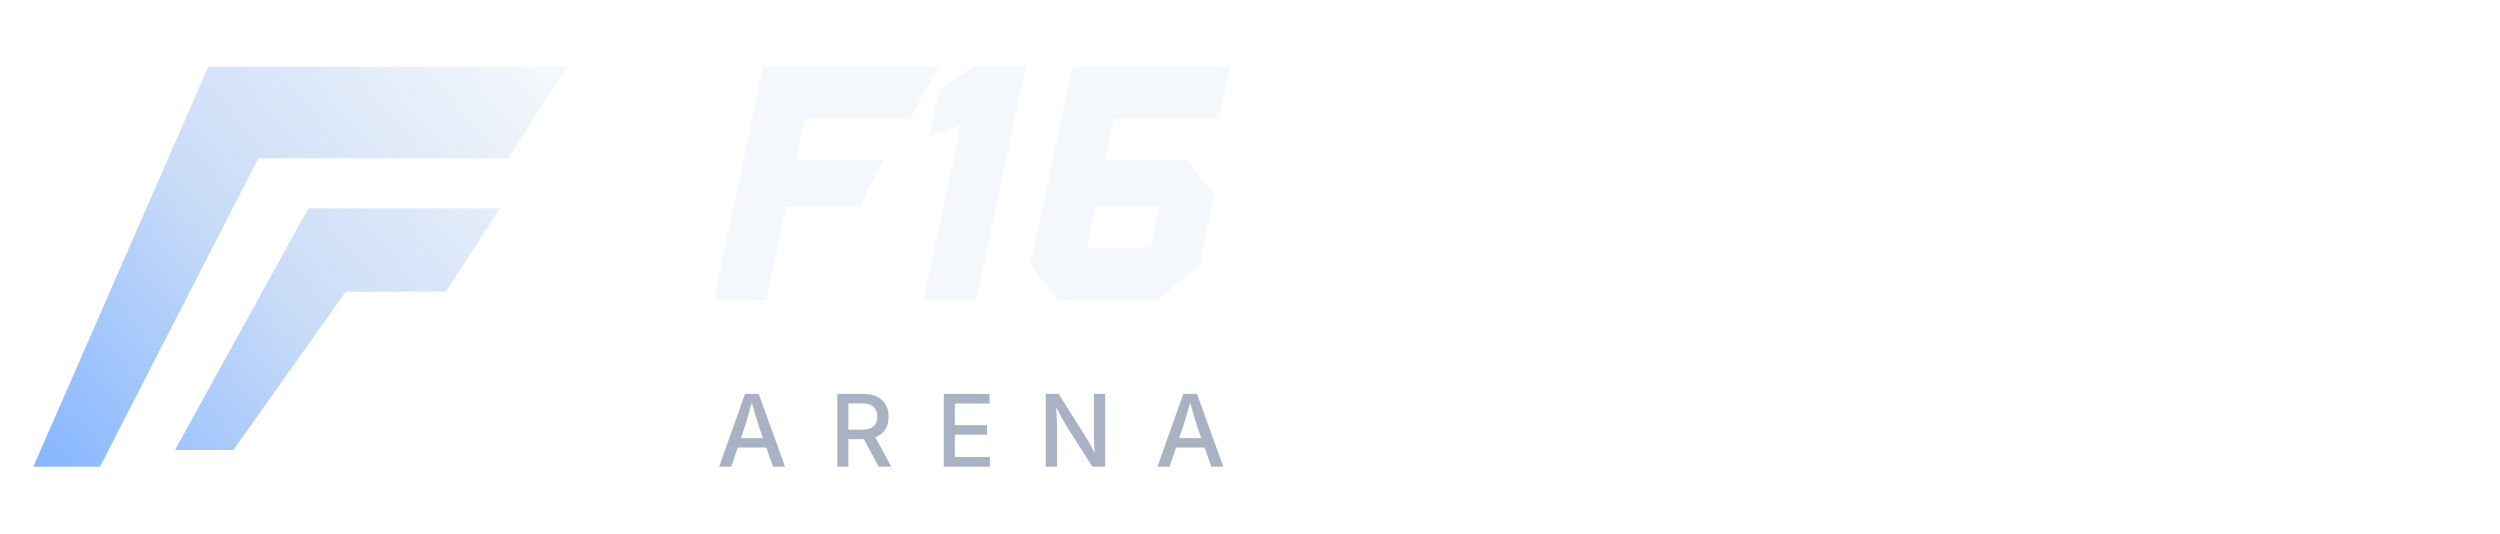
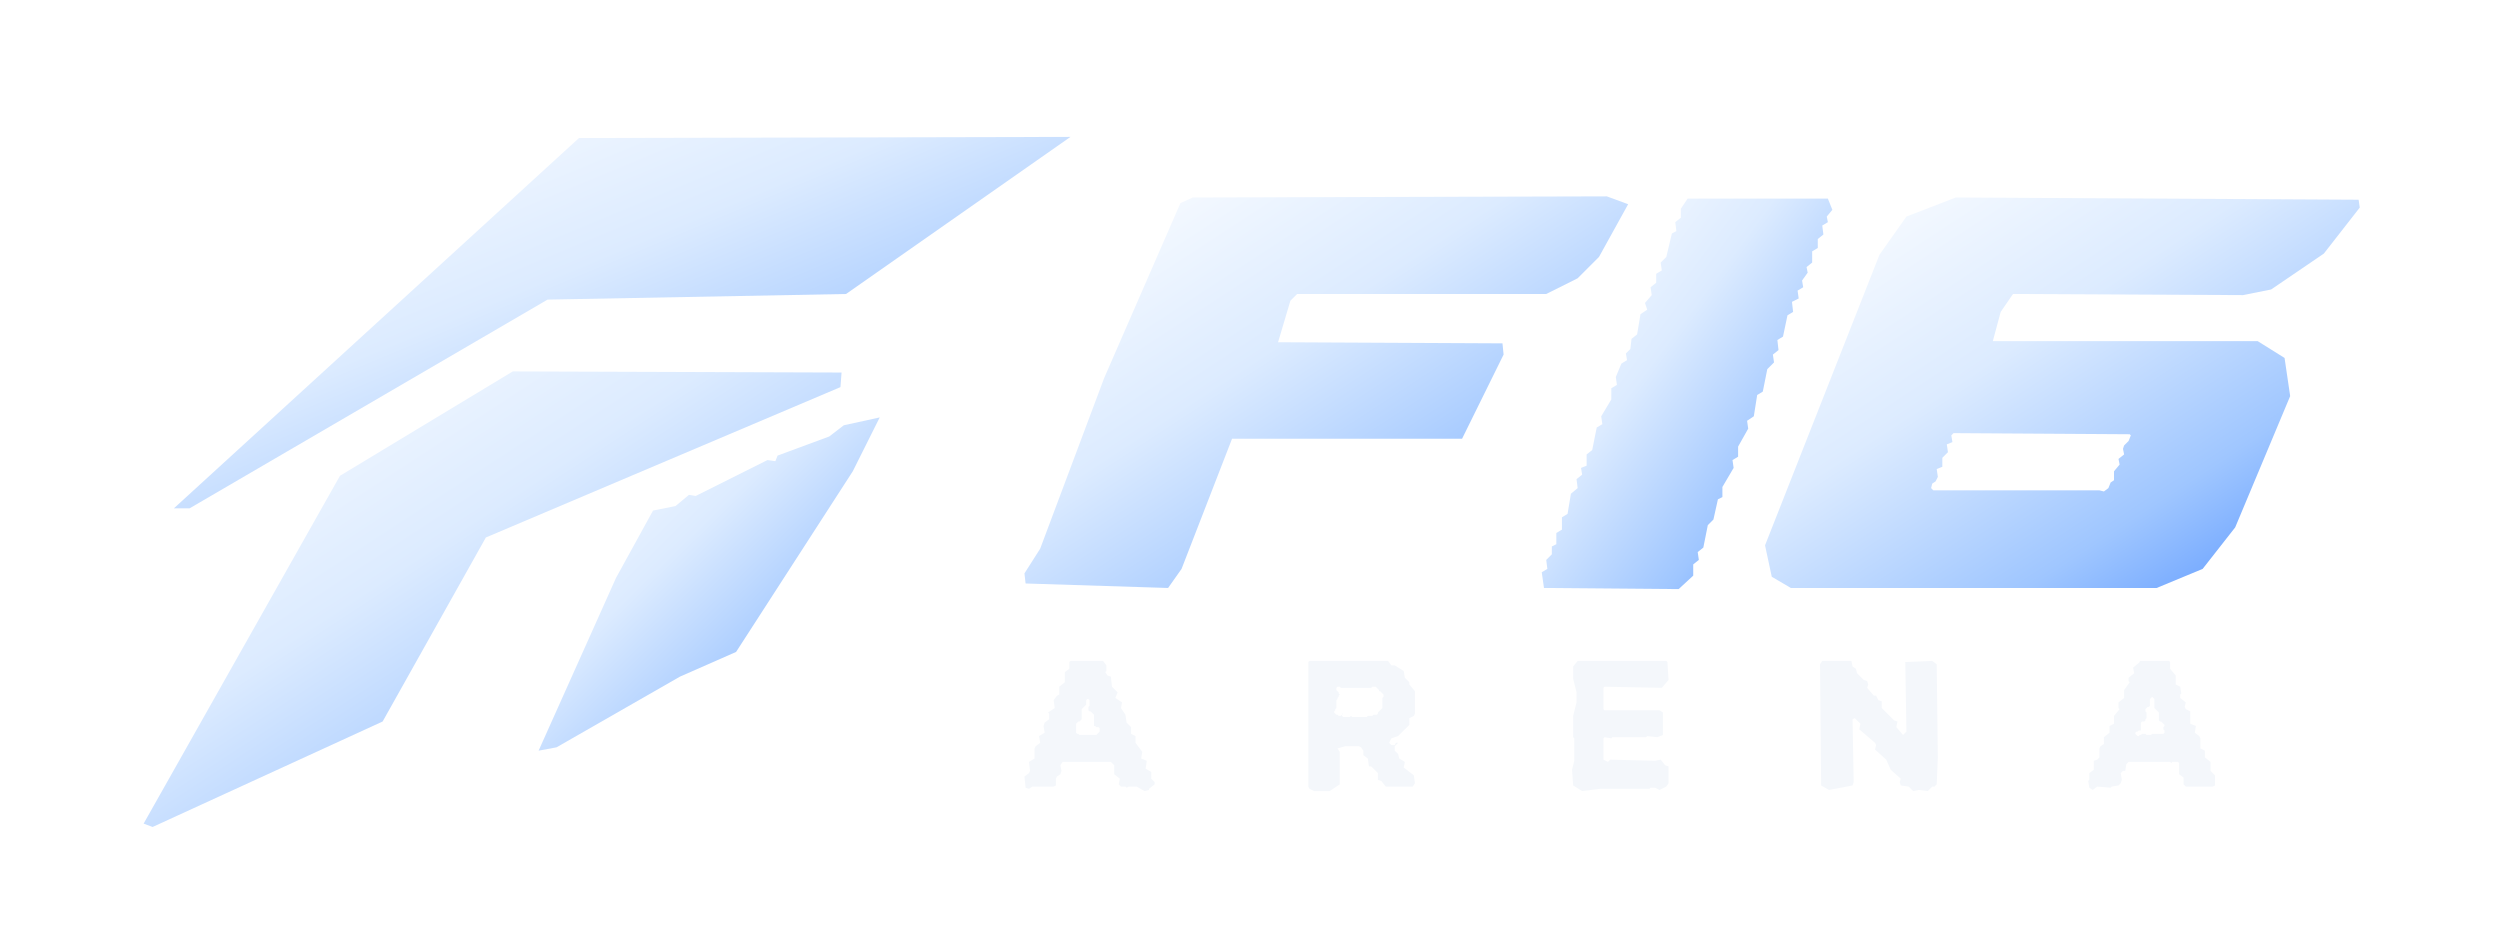
- <svg xmlns="http://www.w3.org/2000/svg" viewBox="0 0 300 64" width="1500" height="320">
+ <svg xmlns="http://www.w3.org/2000/svg" viewBox="-90 -80 2228 842">
  <defs>
-     <linearGradient id="g" x1="60" y1="0" x2="4" y2="48" gradientUnits="userSpaceOnUse">
-       <stop offset="0" stop-color="#F4F7FB" />
-       <stop offset="0.55" stop-color="#C9DCF7" />
-       <stop offset="1" stop-color="#8AB8FF" />
+     <linearGradient id="f16Gradient" x1="0%" y1="0%" x2="100%" y2="100%">
+       <stop offset="0%" stop-color="#FFFFFF" />
+       <stop offset="40%" stop-color="#DCEBFF" />
+       <stop offset="72%" stop-color="#9FC6FF" />
+       <stop offset="100%" stop-color="#4F8FFF" />
    </linearGradient>
  </defs>
-   <g transform="translate(4 8)" fill="url(#g)">
-     <path d="M21 0H64L57 11H27L8 48H0Z" />
-     <path d="M33 17H56L49.5 27H37.5L24 46H17Z" />
+   <g fill="url(#f16Gradient)">
+     <path fill-rule="evenodd" clip-rule="evenodd" d="M 694 292 L 662 299 L 649 309 L 603 326 L 601 331 L 594 330 L 530 362 L 524 361 L 512 371 L 492 375 L 459 435 L 390 589 L 406 586 L 516 523 L 566 501 L 670 340 Z" />
+     <path fill-rule="evenodd" clip-rule="evenodd" d="M 660 252 L 367 251 L 213 344 L 38 654 L 46 657 L 251 563 L 343 399 L 659 265 Z" />
+     <path fill-rule="evenodd" clip-rule="evenodd" d="M 864 42 L 426 43 L 65 373 L 79 373 L 398 187 L 664 182 Z" />
+     <path fill-rule="evenodd" clip-rule="evenodd" d="M 1539 97 L 1414 97 L 1408 106 L 1408 114 L 1403 118 L 1404 126 L 1400 128 L 1395 149 L 1390 154 L 1391 161 L 1386 164 L 1386 172 L 1381 176 L 1382 183 L 1376 190 L 1378 196 L 1372 200 L 1369 218 L 1364 222 L 1363 231 L 1359 235 L 1360 241 L 1355 244 L 1350 256 L 1351 263 L 1346 266 L 1346 276 L 1337 291 L 1338 298 L 1333 301 L 1329 321 L 1324 325 L 1324 335 L 1319 337 L 1320 343 L 1315 347 L 1316 355 L 1310 360 L 1307 378 L 1302 381 L 1302 392 L 1297 395 L 1297 405 L 1293 407 L 1293 414 L 1288 419 L 1289 427 L 1284 430 L 1286 444 L 1406 445 L 1419 433 L 1419 423 L 1424 419 L 1423 412 L 1428 408 L 1432 388 L 1437 383 L 1441 365 L 1445 363 L 1445 354 L 1455 337 L 1454 330 L 1459 327 L 1459 318 L 1468 302 L 1467 295 L 1473 291 L 1476 272 L 1481 269 L 1485 249 L 1491 243 L 1490 236 L 1495 232 L 1494 223 L 1499 220 L 1503 201 L 1508 198 L 1507 189 L 1513 186 L 1512 179 L 1517 176 L 1516 170 L 1521 163 L 1520 158 L 1525 154 L 1525 144 L 1530 141 L 1530 133 L 1535 129 L 1534 121 L 1539 118 L 1538 113 L 1543 107 Z" />
+     <path fill-rule="evenodd" clip-rule="evenodd" d="M 2012 98 L 1653 96 L 1609 113 L 1585 147 L 1483 406 L 1489 434 L 1506 444 L 1832 444 L 1873 427 L 1902 390 L 1951 273 L 1946 239 L 1922 224 L 1686 224 L 1693 198 L 1704 182 L 1909 183 L 1934 178 L 1981 146 L 2013 105 Z M 1631 355 L 1632 351 L 1635 349 L 1637 345 L 1636 338 L 1641 336 L 1641 328 L 1646 323 L 1645 316 L 1650 314 L 1649 308 L 1651 306 L 1808 307 L 1809 308 L 1807 313 L 1803 317 L 1802 320 L 1803 325 L 1798 329 L 1799 334 L 1794 340 L 1794 348 L 1791 350 L 1789 355 L 1785 358 L 1781 357 L 1633 357 Z" />
+     <path fill-rule="evenodd" clip-rule="evenodd" d="M 1361 102 L 1342 95 L 973 96 L 962 101 L 894 257 L 837 409 L 823 431 L 824 440 L 951 444 L 963 427 L 1008 311 L 1213 311 L 1250 236 L 1249 226 L 1049 225 L 1060 188 L 1066 182 L 1288 182 L 1316 168 L 1335 149 Z" />
  </g>
-   <g transform="translate(86 8) scale(0.7)" fill="#F4F7FB" fill-rule="evenodd">
-     <path transform="skewX(-12) translate(8 0)" d="M0 0H30L27 9H9V16H24L21.5 24H9V40H0ZM36 0H45V40H36V10L31 12V4ZM53 0H80V9H62V16H76L82 22V34L76 40H59L53 34ZM62 24V31H73V24Z" />
+   <g fill="#F4F7FB">
+     <path fill-rule="evenodd" clip-rule="evenodd" d="M 1817 509 L 1817 510 L 1811 515 L 1812 520 L 1807 524 L 1807 527 L 1808 528 L 1803 535 L 1803 542 L 1798 546 L 1798 551 L 1799 552 L 1794 558 L 1794 565 L 1790 567 L 1790 573 L 1785 577 L 1785 583 L 1782 585 L 1781 587 L 1781 595 L 1779 597 L 1776 598 L 1776 606 L 1772 609 L 1772 615 L 1771 616 L 1772 622 L 1775 624 L 1779 621 L 1791 622 L 1792 621 L 1798 620 L 1800 618 L 1801 615 L 1800 609 L 1802 607 L 1804 607 L 1805 601 L 1807 599 L 1844 599 L 1845 600 L 1846 599 L 1851 599 L 1852 600 L 1852 610 L 1856 613 L 1856 619 L 1858 621 L 1882 621 L 1884 620 L 1884 611 L 1880 607 L 1880 599 L 1875 595 L 1875 589 L 1871 587 L 1871 578 L 1870 576 L 1866 573 L 1867 567 L 1862 565 L 1862 554 L 1858 552 L 1857 550 L 1858 546 L 1853 542 L 1853 539 L 1854 538 L 1853 532 L 1849 530 L 1849 522 L 1844 516 L 1844 510 L 1843 509 Z M 1828 541 L 1830 543 L 1830 551 L 1834 555 L 1834 562 L 1835 563 L 1836 563 L 1839 566 L 1839 567 L 1838 568 L 1838 570 L 1839 571 L 1839 573 L 1838 574 L 1828 574 L 1827 575 L 1823 575 L 1822 574 L 1819 574 L 1818 575 L 1817 575 L 1816 576 L 1815 576 L 1813 574 L 1813 573 L 1814 572 L 1815 572 L 1816 571 L 1818 571 L 1818 564 L 1819 563 L 1821 563 L 1822 562 L 1822 561 L 1823 560 L 1823 555 L 1822 554 L 1822 552 L 1824 550 L 1825 550 L 1826 549 L 1826 543 Z" />
+     <path fill-rule="evenodd" clip-rule="evenodd" d="M 1534 509 L 1532 512 L 1533 620 L 1540 624 L 1561 620 L 1562 617 L 1561 561 L 1563 560 L 1568 565 L 1567 570 L 1581 582 L 1582 584 L 1581 588 L 1591 597 L 1595 606 L 1604 614 L 1603 617 L 1604 620 L 1611 621 L 1615 625 L 1620 624 L 1628 625 L 1632 621 L 1634 621 L 1636 619 L 1637 595 L 1636 512 L 1632 509 L 1608 510 L 1609 572 L 1606 575 L 1600 568 L 1601 563 L 1598 562 L 1587 551 L 1587 545 L 1584 544 L 1582 540 L 1580 540 L 1574 533 L 1575 530 L 1574 527 L 1571 526 L 1565 520 L 1564 516 L 1561 514 L 1560 509 Z" />
+     <path fill-rule="evenodd" clip-rule="evenodd" d="M 1316 509 L 1312 514 L 1312 525 L 1315 537 L 1315 546 L 1312 558 L 1312 577 L 1313 578 L 1313 598 L 1311 606 L 1312 620 L 1320 625 L 1336 623 L 1380 623 L 1381 622 L 1385 622 L 1389 624 L 1395 621 L 1397 618 L 1397 603 L 1394 602 L 1390 597 L 1385 598 L 1345 597 L 1343 599 L 1339 597 L 1339 578 L 1340 577 L 1346 578 L 1347 577 L 1377 577 L 1378 576 L 1387 577 L 1392 575 L 1392 555 L 1389 553 L 1340 553 L 1339 552 L 1339 533 L 1340 532 L 1391 533 L 1397 526 L 1396 510 L 1395 509 Z" />
+     <path fill-rule="evenodd" clip-rule="evenodd" d="M 1077 509 L 1076 510 L 1076 621 L 1077 623 L 1081 625 L 1095 625 L 1104 619 L 1104 590 L 1102 587 L 1109 585 L 1121 585 L 1123 586 L 1125 589 L 1125 593 L 1129 596 L 1130 603 L 1132 603 L 1138 609 L 1138 615 L 1141 616 L 1145 621 L 1169 621 L 1171 618 L 1170 611 L 1161 604 L 1162 599 L 1157 596 L 1156 592 L 1153 589 L 1153 585 L 1156 582 L 1154 582 L 1153 584 L 1150 584 L 1148 582 L 1150 578 L 1156 576 L 1166 566 L 1166 560 L 1170 558 L 1171 556 L 1171 536 L 1166 530 L 1166 528 L 1162 524 L 1161 518 L 1153 513 L 1150 513 L 1147 509 Z M 1101 533 L 1102 532 L 1104 532 L 1105 533 L 1132 533 L 1133 532 L 1136 532 L 1139 535 L 1139 536 L 1140 536 L 1143 539 L 1143 541 L 1142 542 L 1142 551 L 1138 555 L 1138 556 L 1137 557 L 1134 557 L 1133 558 L 1129 558 L 1128 559 L 1115 559 L 1114 558 L 1113 559 L 1107 559 L 1106 558 L 1106 557 L 1107 556 L 1106 556 L 1106 557 L 1105 558 L 1103 558 L 1102 557 L 1101 557 L 1099 555 L 1099 554 L 1100 553 L 1100 552 L 1101 551 L 1101 544 L 1102 543 L 1102 542 L 1103 541 L 1103 540 L 1104 539 L 1103 538 L 1103 537 L 1101 535 Z" />
+     <path fill-rule="evenodd" clip-rule="evenodd" d="M 864 509 L 863 510 L 863 516 L 859 519 L 859 528 L 854 532 L 854 539 L 852 540 L 849 544 L 850 551 L 844 555 L 845 556 L 845 561 L 841 564 L 840 567 L 841 573 L 836 576 L 837 582 L 833 585 L 832 587 L 832 596 L 827 599 L 828 607 L 827 609 L 823 612 L 824 622 L 827 623 L 830 621 L 849 621 L 851 620 L 851 614 L 852 612 L 855 610 L 856 607 L 855 602 L 857 599 L 900 599 L 903 602 L 903 610 L 908 614 L 907 619 L 909 621 L 913 621 L 914 622 L 916 621 L 923 621 L 930 625 L 934 624 L 934 623 L 939 619 L 939 617 L 936 614 L 936 608 L 931 605 L 932 598 L 927 596 L 928 590 L 922 582 L 922 576 L 918 574 L 918 568 L 914 564 L 913 557 L 909 551 L 910 546 L 904 542 L 906 537 L 901 532 L 900 523 L 897 522 L 895 519 L 896 518 L 896 513 L 893 509 Z M 879 543 L 880 543 L 881 544 L 881 549 L 880 550 L 880 553 L 881 554 L 882 554 L 885 557 L 885 567 L 886 567 L 887 568 L 889 568 L 890 569 L 890 572 L 887 575 L 872 575 L 871 574 L 870 574 L 869 573 L 869 565 L 871 563 L 872 563 L 874 561 L 874 552 L 878 548 L 878 544 Z" />
  </g>
-   <text x="86" y="56" fill="#A8B2C2" font-family="Inter Tight, Inter, Arial, sans-serif" font-size="12" font-weight="500" letter-spacing="5">ARENA</text>
</svg>
